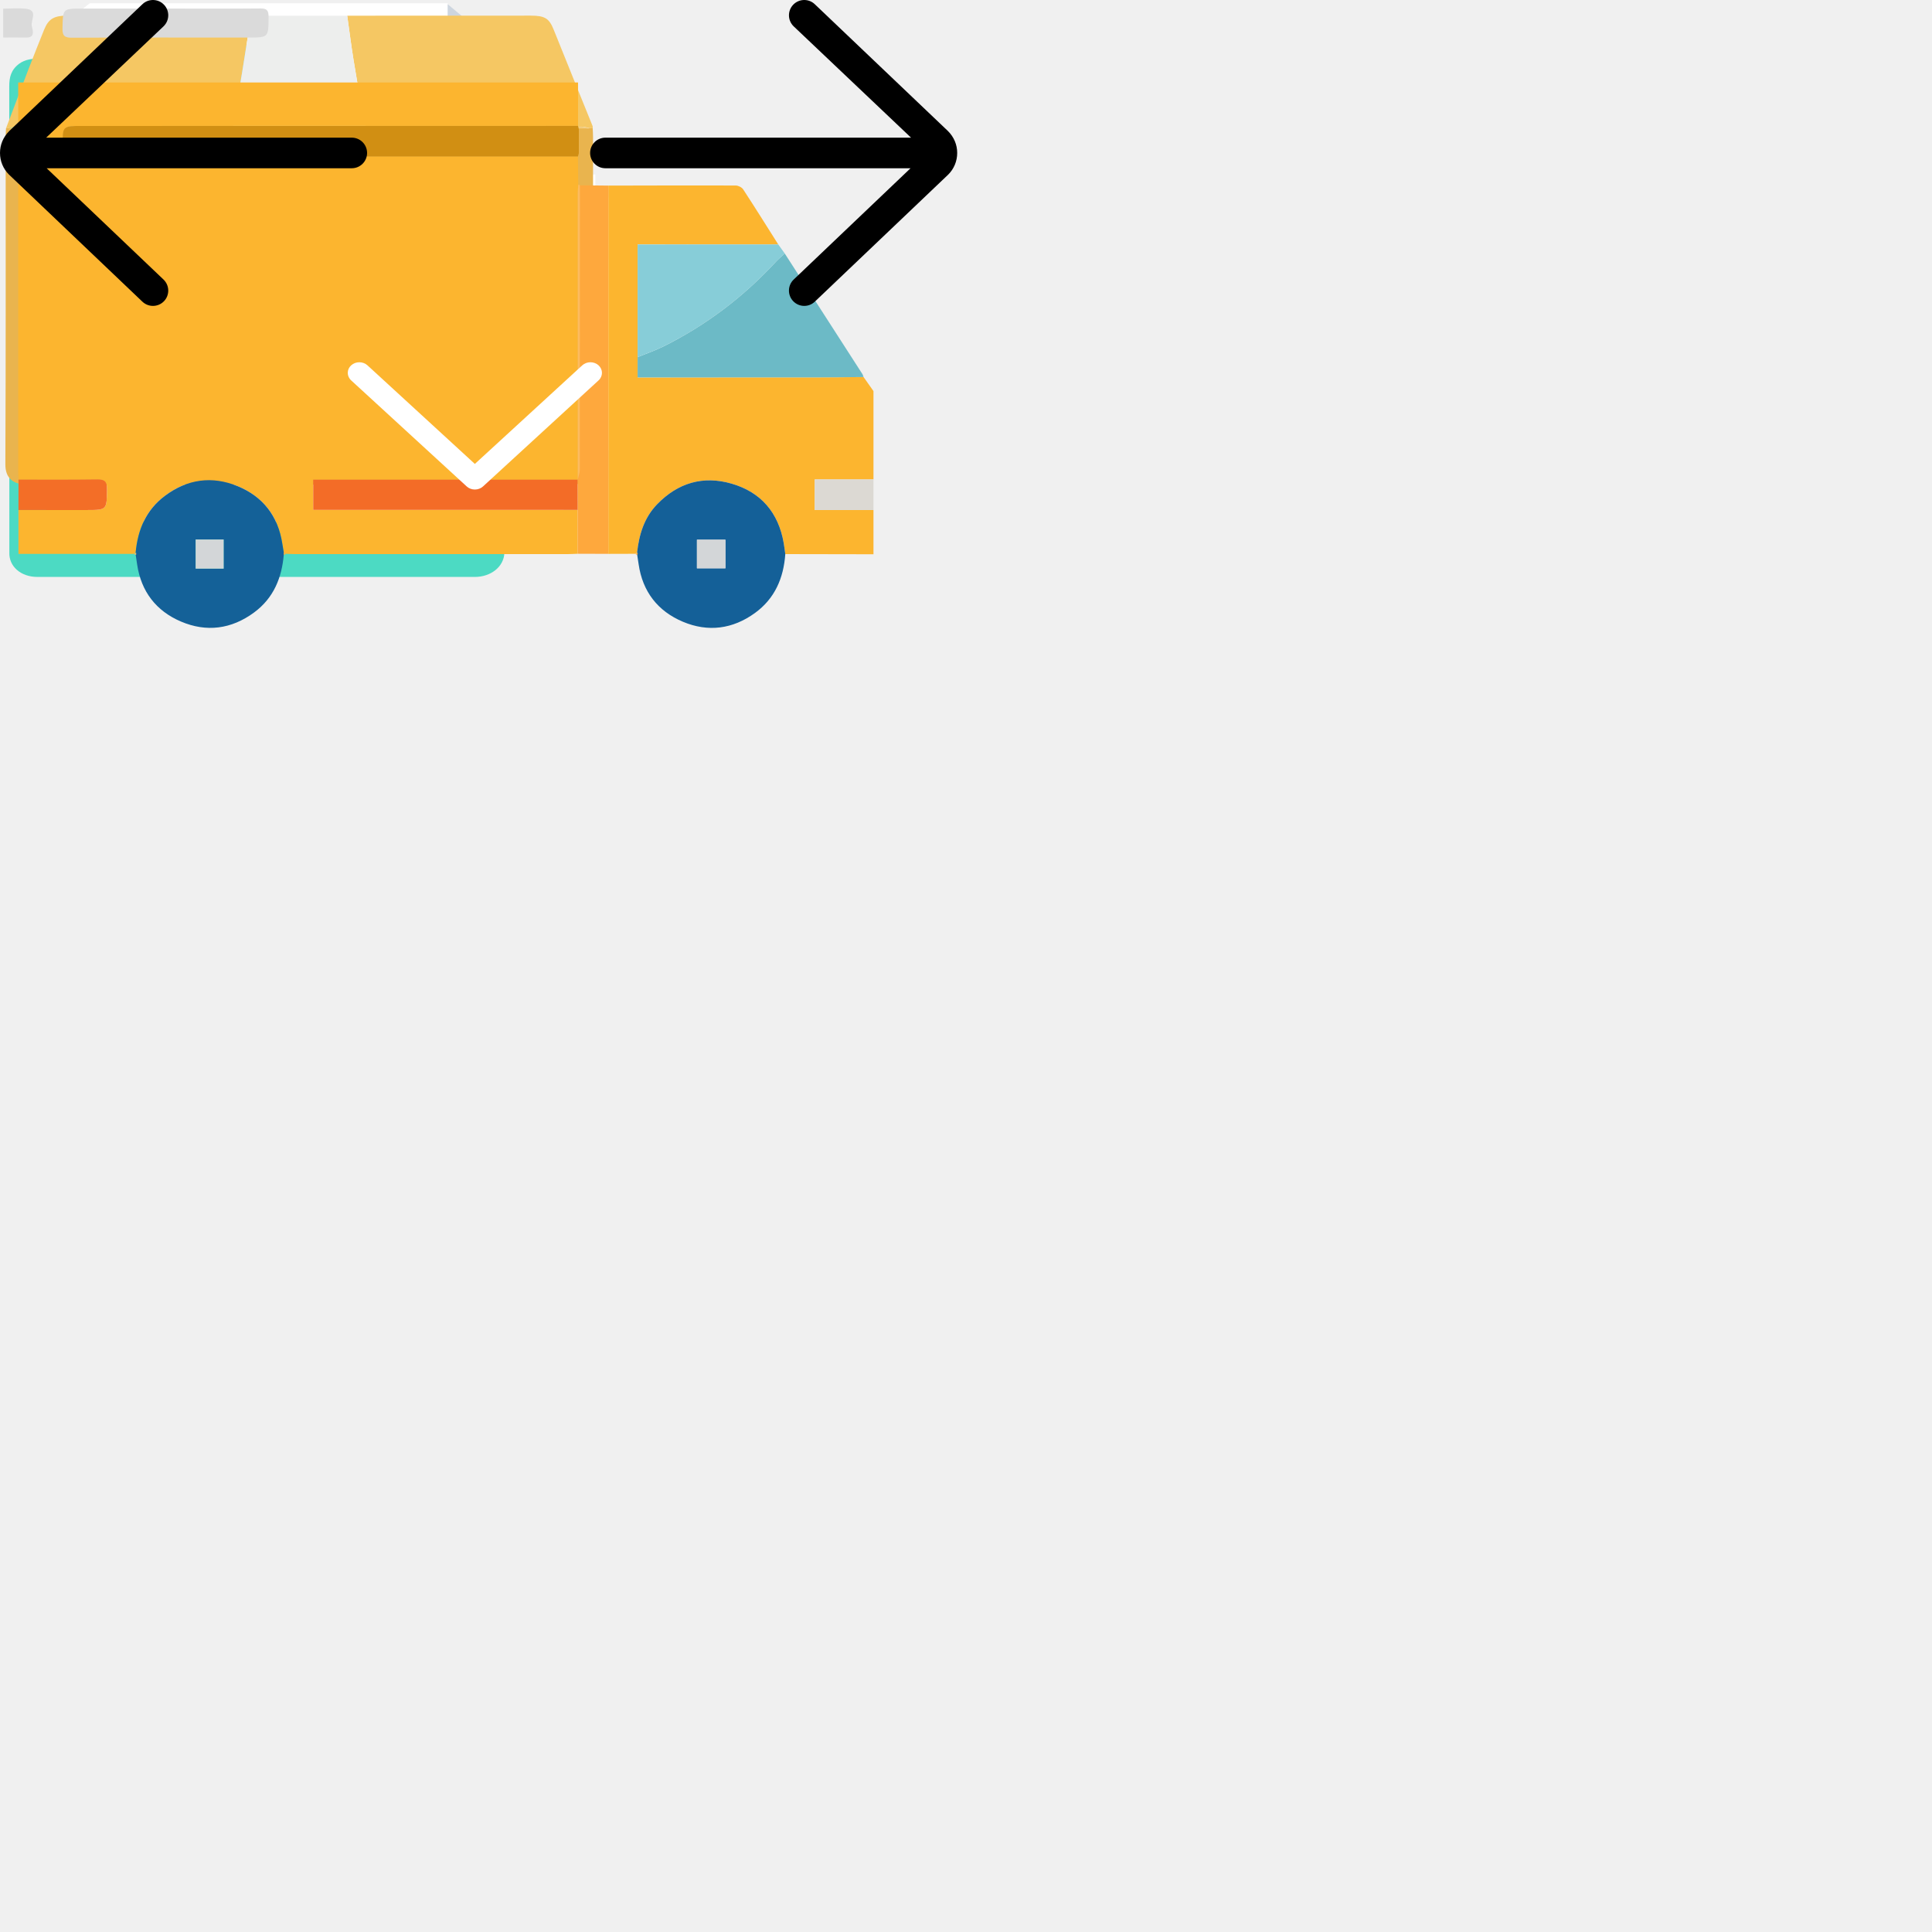
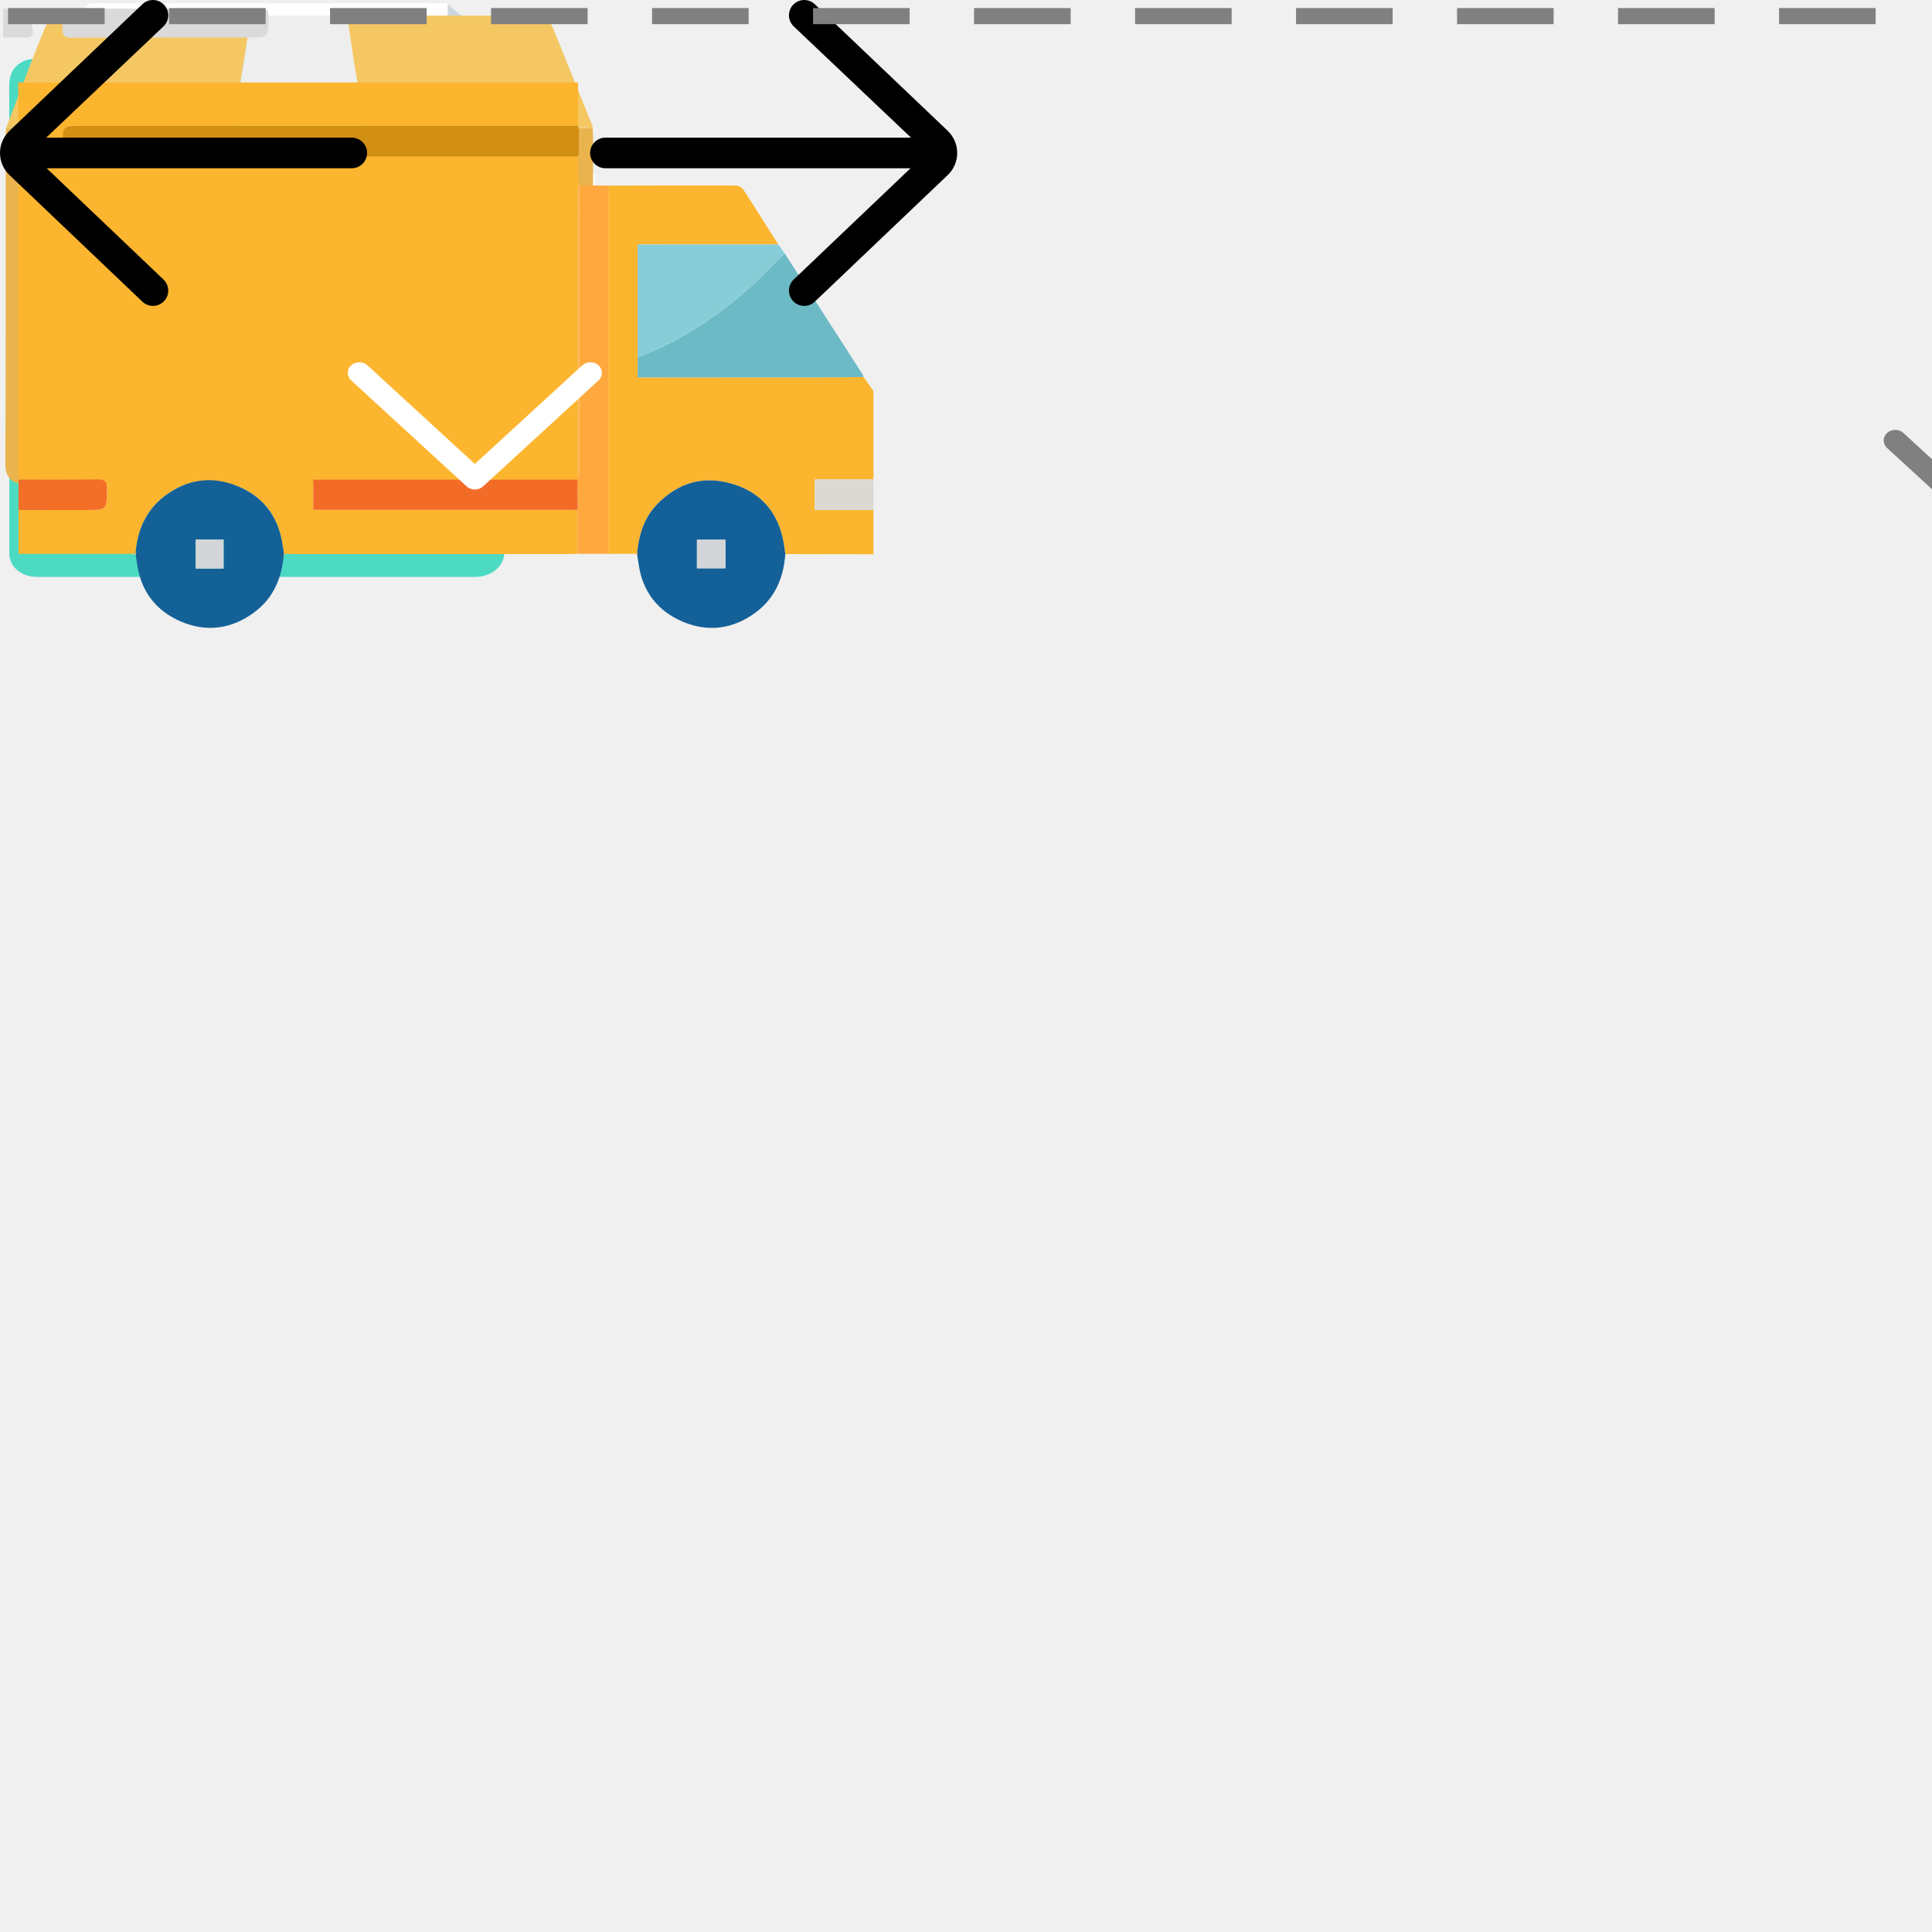
<svg xmlns="http://www.w3.org/2000/svg" viewBox="0 0 120 120">
  <g id="facebook">
    <path fill-rule="evenodd" clip-rule="evenodd" d="M36.616 20.544H33.953V30.299V30.299H29.919V20.544H28V17.116H29.919V14.898C29.919 13.311 30.672 10.827 33.989 10.827L36.977 10.839V14.167H34.809C34.453 14.167 33.953 14.345 33.953 15.102V17.119H36.968L36.616 20.544Z" fill="white" />
  </g>
  <g id="google">
    <path fill-rule="evenodd" clip-rule="evenodd" d="M28.044 22.028L27.409 24.4L25.087 24.449C24.393 23.162 24 21.689 24 20.125C24 18.612 24.368 17.185 25.02 15.928H25.021L27.088 16.307L27.993 18.362C27.804 18.914 27.701 19.508 27.701 20.125C27.701 20.795 27.822 21.436 28.044 22.028Z" fill="white" />
    <path fill-rule="evenodd" clip-rule="evenodd" d="M42.091 18.42C42.195 18.972 42.25 19.542 42.25 20.125C42.25 20.778 42.181 21.415 42.05 22.03C41.606 24.122 40.446 25.948 38.838 27.241L38.837 27.24L36.234 27.107L35.865 24.807C36.932 24.181 37.766 23.202 38.205 22.03H33.326V18.42H38.276H42.091Z" fill="white" />
    <path fill-rule="evenodd" clip-rule="evenodd" d="M38.837 27.24L38.837 27.241C37.274 28.498 35.287 29.25 33.125 29.25C29.65 29.25 26.629 27.308 25.087 24.449L28.044 22.029C28.815 24.085 30.799 25.549 33.125 25.549C34.125 25.549 35.061 25.279 35.865 24.807L38.837 27.24Z" fill="white" />
    <path fill-rule="evenodd" clip-rule="evenodd" d="M38.949 13.101L35.993 15.521C35.161 15.001 34.178 14.7 33.125 14.7C30.746 14.7 28.725 16.232 27.993 18.362L25.021 15.928H25.02C26.539 13 29.598 11 33.125 11C35.339 11 37.369 11.788 38.949 13.101Z" fill="white" />
  </g>
  <g id="twitter">
    <path fill-rule="evenodd" clip-rule="evenodd" d="M42.74 15.204C42.285 15.907 41.709 16.497 41.043 17C40.911 17.099 40.869 17.198 40.874 17.366C40.92 19.153 40.531 20.849 39.76 22.455C38.837 24.377 37.495 25.933 35.676 27.06C34.385 27.86 32.98 28.335 31.476 28.537C30.416 28.678 29.357 28.681 28.301 28.529C26.77 28.309 25.346 27.79 24.037 26.961C24.028 26.955 24.023 26.944 24 26.917C26.082 27.108 27.952 26.597 29.645 25.325C27.881 25.169 26.706 24.28 26.043 22.632C26.634 22.696 27.184 22.715 27.753 22.554C25.522 22 24.628 20.024 24.723 18.748C24.991 18.85 25.253 18.972 25.528 19.048C25.802 19.124 26.089 19.154 26.384 19.181C25.585 18.568 25.047 17.796 24.829 16.817C24.612 15.842 24.767 14.922 25.256 14.034C27.348 16.496 29.985 17.853 33.211 18.073C33.19 17.822 33.16 17.588 33.151 17.353C33.081 15.445 34.338 13.794 36.2 13.408C37.512 13.135 38.68 13.476 39.665 14.394C39.781 14.502 39.877 14.536 40.034 14.498C40.747 14.325 41.429 14.077 42.071 13.72C42.123 13.691 42.178 13.665 42.27 13.618C41.973 14.521 41.43 15.181 40.689 15.726C40.915 15.685 41.142 15.65 41.366 15.599C41.593 15.547 41.818 15.485 42.039 15.415C42.267 15.344 42.49 15.257 42.715 15.177C42.722 15.186 42.731 15.195 42.74 15.204Z" fill="white" />
    <path fill-rule="evenodd" clip-rule="evenodd" d="M30.886 13.01C30.904 13.006 30.922 13.003 30.939 13C30.932 13.017 30.924 13.035 30.916 13.053C30.906 13.039 30.895 13.025 30.886 13.01Z" fill="#04A9F3" />
  </g>
  <g id="couriers">
    <path fill-rule="evenodd" clip-rule="evenodd" d="M5.578 0.2C12.989 0.2 20.398 0.2 27.808 0.2C27.809 0.221 27.809 0.241 27.808 0.262C27.807 1.986 27.805 3.711 27.806 5.436C27.807 6.2 28.349 6.669 29.247 6.671C31.245 6.674 33.243 6.67 35.241 6.668C35.243 14.711 35.233 22.753 35.261 30.796C35.264 31.704 34.508 32.467 33.325 32.428C32.659 32.407 31.992 32.424 31.325 32.424C23.005 32.424 14.685 32.423 6.366 32.423C5.218 32.423 4.508 31.845 4.508 30.868C4.505 21.788 4.507 12.708 4.508 3.628C4.511 2.969 4.515 2.31 4.515 1.651C4.515 1.261 4.67 0.928 5.001 0.658C5.191 0.503 5.386 0.352 5.578 0.2ZM32.141 25.663C32.164 25.644 32.188 25.624 32.211 25.605C32.211 25.009 32.211 24.413 32.211 23.82C23.958 23.82 15.774 23.82 7.55 23.82C7.55 24.43 7.55 25.017 7.55 25.605C7.573 25.624 7.597 25.643 7.62 25.663C7.81 25.666 8.001 25.671 8.191 25.671C15.984 25.671 23.777 25.671 31.57 25.671C31.761 25.671 31.951 25.666 32.141 25.663ZM7.645 13.187C7.793 13.195 7.9 13.207 8.006 13.207C11.504 13.208 15.002 13.204 18.5 13.215C18.846 13.216 18.899 13.107 18.898 12.851C18.891 9.641 18.887 6.43 18.903 3.219C18.904 2.889 18.762 2.847 18.429 2.847C14.986 2.856 11.542 2.853 8.099 2.854C7.954 2.854 7.809 2.865 7.645 2.872C7.645 6.32 7.645 9.735 7.645 13.187ZM19.839 21.498C23.244 21.498 26.649 21.498 30.054 21.498C30.667 21.498 31.28 21.491 31.892 21.501C32.139 21.505 32.234 21.435 32.225 21.221C32.21 20.839 32.221 20.456 32.221 20.073C32.221 19.621 32.221 19.62 31.69 19.62C23.818 19.62 15.945 19.62 8.073 19.62C8.005 19.62 7.936 19.625 7.869 19.619C7.623 19.597 7.528 19.684 7.536 19.898C7.55 20.291 7.566 20.688 7.532 21.08C7.504 21.417 7.638 21.506 8.03 21.505C11.967 21.493 15.903 21.498 19.839 21.498ZM19.833 17.323C22.583 17.323 25.332 17.323 28.082 17.323C29.321 17.323 30.56 17.313 31.798 17.33C32.146 17.334 32.249 17.236 32.227 16.953C32.202 16.63 32.222 16.304 32.221 15.979C32.221 15.511 32.221 15.511 31.669 15.511C23.815 15.511 15.96 15.511 8.106 15.511C8.025 15.511 7.942 15.517 7.861 15.509C7.606 15.486 7.529 15.588 7.537 15.794C7.55 16.164 7.566 16.537 7.533 16.906C7.502 17.243 7.639 17.332 8.031 17.331C11.965 17.319 15.899 17.323 19.833 17.323ZM7.566 29.841C7.749 29.841 7.908 29.841 8.067 29.841C10.041 29.841 12.015 29.841 13.99 29.841C15.501 29.841 17.012 29.837 18.524 29.846C18.802 29.848 18.913 29.784 18.9 29.534C18.878 29.141 18.871 28.745 18.902 28.352C18.926 28.044 18.811 27.962 18.449 27.963C14.963 27.975 11.477 27.97 7.992 27.971C7.849 27.971 7.706 27.984 7.565 27.991C7.566 28.622 7.566 29.209 7.566 29.841ZM21.779 13.173C25.277 13.173 28.736 13.173 32.184 13.173C32.184 12.546 32.184 11.95 32.184 11.359C28.698 11.359 25.248 11.359 21.779 11.359C21.779 11.97 21.779 12.558 21.779 13.173Z" fill="white" />
    <path fill-rule="evenodd" clip-rule="evenodd" d="M31.325 32.424C31.327 33.062 31.347 33.7 31.327 34.337C31.301 35.192 30.499 35.835 29.489 35.835C20.432 35.835 11.375 35.835 2.319 35.834C1.291 35.834 0.543 35.175 0.581 34.308C0.584 34.227 0.581 34.146 0.581 34.065C0.581 24.496 0.583 14.928 0.575 5.359C0.574 4.815 0.675 4.347 1.187 3.962C1.57 3.674 2.026 3.65 2.468 3.624C3.145 3.585 3.828 3.623 4.508 3.628C4.507 12.708 4.505 21.788 4.508 30.867C4.508 31.845 5.218 32.423 6.366 32.423C14.685 32.423 23.005 32.424 31.325 32.424Z" fill="#4CDAC3" />
    <path fill-rule="evenodd" clip-rule="evenodd" d="M7.645 13.187C7.645 9.735 7.645 6.32 7.645 2.872C7.809 2.865 7.954 2.854 8.099 2.854C11.542 2.853 14.986 2.856 18.429 2.847C18.762 2.847 18.904 2.889 18.903 3.219C18.887 6.43 18.891 9.641 18.898 12.851C18.899 13.107 18.846 13.216 18.5 13.215C15.002 13.204 11.505 13.208 8.006 13.207C7.9 13.207 7.794 13.195 7.645 13.187Z" fill="#83DAFE" />
    <path fill-rule="evenodd" clip-rule="evenodd" d="M19.839 21.498C15.903 21.498 11.967 21.493 8.03 21.505C7.638 21.506 7.504 21.417 7.532 21.08C7.566 20.688 7.55 20.291 7.536 19.897C7.528 19.684 7.623 19.597 7.869 19.619C7.936 19.625 8.005 19.62 8.073 19.62C15.945 19.62 23.818 19.62 31.69 19.62C32.221 19.62 32.221 19.621 32.221 20.073C32.221 20.456 32.21 20.839 32.225 21.221C32.233 21.435 32.138 21.505 31.892 21.501C31.28 21.491 30.667 21.498 30.054 21.498C26.649 21.498 23.244 21.498 19.839 21.498Z" fill="#CCD5DF" />
    <path fill-rule="evenodd" clip-rule="evenodd" d="M7.55 25.605C7.55 25.017 7.55 24.43 7.55 23.82C15.774 23.82 23.958 23.82 32.211 23.82C32.211 24.413 32.211 25.009 32.212 25.605C32.188 25.624 32.165 25.643 32.141 25.663C31.951 25.666 31.761 25.671 31.57 25.671C23.777 25.671 15.985 25.671 8.191 25.671C8.001 25.671 7.811 25.666 7.62 25.663C7.597 25.644 7.573 25.624 7.55 25.605Z" fill="#ABB2B9" />
    <path fill-rule="evenodd" clip-rule="evenodd" d="M19.833 17.323C15.899 17.323 11.965 17.319 8.031 17.331C7.64 17.332 7.502 17.244 7.533 16.906C7.566 16.537 7.55 16.164 7.537 15.794C7.529 15.588 7.606 15.486 7.861 15.509C7.942 15.517 8.025 15.511 8.106 15.511C15.961 15.511 23.815 15.511 31.669 15.511C32.221 15.511 32.221 15.511 32.221 15.979C32.222 16.304 32.202 16.63 32.227 16.953C32.249 17.236 32.146 17.334 31.798 17.33C30.56 17.313 29.321 17.323 28.082 17.323C25.332 17.323 22.583 17.323 19.833 17.323Z" fill="#CCD5DF" />
    <path fill-rule="evenodd" clip-rule="evenodd" d="M27.808 0.262C28.321 0.691 28.838 1.116 29.347 1.548C30.624 2.634 31.903 3.718 33.169 4.813C33.872 5.421 34.551 6.05 35.241 6.669C33.244 6.67 31.246 6.674 29.247 6.671C28.349 6.669 27.807 6.201 27.806 5.436C27.805 3.711 27.807 1.987 27.808 0.262Z" fill="#CDD5DF" />
    <path fill-rule="evenodd" clip-rule="evenodd" d="M7.566 29.841C7.566 29.209 7.566 28.622 7.566 27.99C7.706 27.984 7.849 27.971 7.992 27.971C11.478 27.97 14.963 27.974 18.449 27.963C18.812 27.961 18.927 28.044 18.902 28.352C18.871 28.744 18.879 29.14 18.9 29.534C18.914 29.784 18.802 29.847 18.524 29.846C17.013 29.836 15.501 29.841 13.99 29.841C12.016 29.841 10.041 29.841 8.067 29.841C7.908 29.841 7.749 29.841 7.566 29.841Z" fill="#ABB2B9" />
    <path fill-rule="evenodd" clip-rule="evenodd" d="M21.779 13.173C21.779 12.558 21.779 11.97 21.779 11.359C25.248 11.359 28.699 11.359 32.184 11.359C32.184 11.95 32.184 12.546 32.184 13.173C28.736 13.173 25.277 13.173 21.779 13.173Z" fill="#FED05C" />
    <path fill-rule="evenodd" clip-rule="evenodd" d="M7.55 25.605C7.634 25.677 7.718 25.749 7.803 25.82C7.718 25.748 7.634 25.677 7.55 25.605Z" fill="#B4BAC0" />
    <path fill-rule="evenodd" clip-rule="evenodd" d="M32.141 25.82C32.226 25.748 32.31 25.676 32.394 25.605C32.309 25.676 32.225 25.748 32.141 25.82Z" fill="#B4BAC0" />
  </g>
  <g id="parcel">
    <path fill-rule="evenodd" clip-rule="evenodd" d="M36.813 7.965C36.821 8.142 36.835 8.32 36.835 8.498C36.837 15.261 36.837 22.025 36.836 28.789C36.836 29.778 36.466 30.1 35.327 30.1C24.154 30.1 12.982 30.092 1.809 30.115C0.817 30.117 0.329 29.71 0.333 28.837C0.365 22.058 0.351 15.277 0.352 8.498C0.352 8.32 0.367 8.142 0.374 7.965C0.443 7.964 0.511 7.963 0.579 7.961C5.206 7.96 9.834 7.959 14.461 7.958C14.461 9.775 14.461 11.592 14.461 13.515C15.151 13.041 15.733 12.641 16.356 12.213C16.721 12.642 17.067 13.048 17.449 13.495C17.832 13.081 18.189 12.696 18.592 12.262C18.988 12.684 19.332 13.052 19.728 13.474C20.127 13.024 20.473 12.633 20.843 12.215C21.456 12.637 22.037 13.037 22.727 13.513C22.727 11.591 22.727 9.775 22.727 7.959C27.354 7.96 31.981 7.96 36.608 7.961C36.676 7.963 36.745 7.964 36.813 7.965ZM4.777 26.388C5.003 26.399 5.133 26.41 5.263 26.41C6.548 26.404 6.402 26.523 6.406 25.47C6.409 24.441 6.406 23.412 6.406 22.317C6.887 22.317 7.306 22.317 7.828 22.317C7.054 21.29 6.347 20.352 5.58 19.335C4.819 20.356 4.112 21.305 3.336 22.346C3.905 22.346 4.314 22.346 4.777 22.346C4.777 23.708 4.777 25.026 4.777 26.388ZM12.874 22.338C12.081 21.284 11.376 20.344 10.614 19.331C9.859 20.342 9.161 21.276 8.399 22.297C8.932 22.321 9.336 22.34 9.813 22.362C9.813 23.714 9.813 25.044 9.813 26.389C10.036 26.398 10.185 26.41 10.334 26.41C11.557 26.409 11.428 26.504 11.43 25.474C11.433 24.444 11.431 23.414 11.431 22.338C11.903 22.338 12.312 22.338 12.874 22.338ZM3.907 27.806C6.738 27.806 9.512 27.806 12.284 27.806C12.284 27.515 12.284 27.264 12.284 27.008C9.473 27.008 6.7 27.008 3.907 27.008C3.907 27.288 3.907 27.526 3.907 27.806Z" fill="#E9B44E" />
    <path fill-rule="evenodd" clip-rule="evenodd" d="M36.813 7.965C36.745 7.964 36.677 7.962 36.608 7.961C36.45 7.929 36.291 7.869 36.132 7.869C31.66 7.865 27.187 7.867 22.714 7.869C22.672 7.715 22.616 7.562 22.589 7.405C22.372 6.163 22.152 4.921 21.952 3.677C21.808 2.778 21.694 1.875 21.566 0.975C25.365 0.973 29.163 0.971 32.962 0.971C33.855 0.971 34.111 1.145 34.398 1.86C35.194 3.849 36.003 5.834 36.804 7.821C36.822 7.864 36.81 7.917 36.813 7.965Z" fill="#F5C763" />
    <path fill-rule="evenodd" clip-rule="evenodd" d="M0.579 7.961C0.511 7.963 0.443 7.964 0.375 7.965C0.842 6.735 1.305 5.504 1.778 4.275C2.089 3.469 2.411 2.665 2.733 1.862C3.009 1.174 3.344 0.971 4.191 0.971C8.001 0.972 11.811 0.973 15.621 0.975C15.587 1.146 15.546 1.317 15.519 1.489C15.359 2.482 15.206 3.476 15.043 4.469C14.857 5.603 14.664 6.736 14.473 7.869C10.001 7.868 5.528 7.865 1.055 7.869C0.896 7.869 0.738 7.929 0.579 7.961Z" fill="#F5C763" />
    <path fill-rule="evenodd" clip-rule="evenodd" d="M14.473 7.869C14.664 6.736 14.857 5.603 15.043 4.469C15.206 3.476 15.359 2.482 15.518 1.489C15.546 1.317 15.587 1.146 15.621 0.975C17.603 0.975 19.585 0.975 21.566 0.975C21.694 1.876 21.808 2.778 21.952 3.677C22.152 4.921 22.373 6.163 22.589 7.406C22.616 7.562 22.672 7.715 22.714 7.869L22.683 7.857C19.957 7.857 17.23 7.857 14.504 7.857L14.473 7.869Z" fill="#EDEEED" />
    <path fill-rule="evenodd" clip-rule="evenodd" d="M22.727 7.959C22.727 9.775 22.727 11.591 22.727 13.513C22.037 13.037 21.456 12.637 20.843 12.215C20.473 12.633 20.127 13.024 19.728 13.475C19.332 13.052 18.988 12.684 18.592 12.262C18.189 12.697 17.832 13.081 17.449 13.495C17.067 13.048 16.721 12.642 16.356 12.214C15.733 12.641 15.151 13.041 14.461 13.515C14.461 11.592 14.461 9.775 14.461 7.959C14.461 7.959 14.503 7.967 14.503 7.967C17.23 7.967 19.957 7.967 22.685 7.967L22.727 7.959Z" fill="#DAD7DC" />
    <path fill-rule="evenodd" clip-rule="evenodd" d="M4.777 26.388C4.777 25.026 4.777 23.708 4.777 22.346C4.314 22.346 3.904 22.346 3.336 22.346C4.112 21.305 4.819 20.356 5.58 19.335C6.347 20.352 7.054 21.29 7.828 22.317C7.306 22.317 6.887 22.317 6.406 22.317C6.406 23.411 6.409 24.44 6.405 25.47C6.401 26.523 6.548 26.404 5.263 26.41C5.133 26.41 5.003 26.399 4.777 26.388Z" fill="#585B6C" />
    <path fill-rule="evenodd" clip-rule="evenodd" d="M12.874 22.338C12.312 22.338 11.903 22.338 11.431 22.338C11.431 23.414 11.433 24.444 11.43 25.474C11.428 26.504 11.557 26.409 10.334 26.41C10.185 26.41 10.036 26.398 9.813 26.389C9.813 25.044 9.813 23.714 9.813 22.362C9.336 22.34 8.932 22.321 8.399 22.297C9.161 21.276 9.859 20.342 10.614 19.331C11.376 20.344 12.081 21.284 12.874 22.338Z" fill="#585B6C" />
    <path fill-rule="evenodd" clip-rule="evenodd" d="M3.907 27.806C3.907 27.526 3.907 27.288 3.907 27.008C6.7 27.008 9.473 27.008 12.284 27.008C12.284 27.264 12.284 27.515 12.284 27.806C9.512 27.806 6.738 27.806 3.907 27.806Z" fill="#575B6D" />
    <path fill-rule="evenodd" clip-rule="evenodd" d="M0.579 7.98C0.738 7.942 0.896 7.871 1.055 7.871C5.528 7.867 10.001 7.87 14.473 7.871L14.504 7.858C14.504 7.901 14.503 7.944 14.503 7.987C14.503 7.987 14.461 7.977 14.461 7.977C9.834 7.978 5.206 7.979 0.579 7.98Z" fill="#F2CC7D" />
    <path fill-rule="evenodd" clip-rule="evenodd" d="M22.714 7.871C27.187 7.87 31.66 7.867 36.132 7.871C36.291 7.871 36.45 7.942 36.608 7.98C31.981 7.979 27.354 7.978 22.726 7.977L22.685 7.987C22.684 7.944 22.684 7.901 22.683 7.858L22.714 7.871Z" fill="#F2CC7D" />
    <path fill-rule="evenodd" clip-rule="evenodd" d="M22.683 7.858C22.684 7.901 22.684 7.944 22.685 7.987C19.957 7.987 17.23 7.987 14.503 7.987C14.503 7.944 14.504 7.901 14.504 7.858C17.23 7.858 19.957 7.858 22.683 7.858Z" fill="#E2D8C8" />
  </g>
  <g id="track">
    <path fill-rule="evenodd" clip-rule="evenodd" d="M53.638 23.418C53.843 23.709 54.048 24 54.253 24.291C54.253 26.121 54.253 27.951 54.253 29.78C53.035 29.78 51.817 29.78 50.603 29.78C50.603 30.474 50.603 31.045 50.603 31.681C51.841 31.681 53.047 31.681 54.253 31.681C54.253 32.596 54.253 33.511 54.253 34.426C52.427 34.422 50.602 34.419 48.776 34.416C48.745 34.19 48.718 33.963 48.679 33.738C48.353 31.845 47.272 30.571 45.438 30.04C43.672 29.529 42.108 29.988 40.82 31.317C40.009 32.153 39.696 33.199 39.572 34.321C39.54 34.347 39.509 34.372 39.478 34.397C38.914 34.399 38.349 34.4 37.785 34.402C37.785 26.777 37.784 19.153 37.784 11.528C40.421 11.523 43.058 11.513 45.696 11.522C45.854 11.523 46.076 11.633 46.16 11.762C46.9 12.894 47.616 14.041 48.339 15.183C45.432 15.183 42.525 15.183 39.604 15.183C39.604 17.581 39.604 19.881 39.604 22.181C39.604 22.593 39.604 23.005 39.604 23.442C39.86 23.442 40.052 23.442 40.244 23.442C43.672 23.442 47.1 23.444 50.529 23.441C51.565 23.44 52.602 23.426 53.638 23.418Z" fill="#FCB52F" />
    <path fill-rule="evenodd" clip-rule="evenodd" d="M54.253 31.681C53.047 31.681 51.841 31.681 50.603 31.681C50.603 31.045 50.603 30.474 50.603 29.78C51.817 29.78 53.035 29.78 54.253 29.78C54.253 30.414 54.253 31.047 54.253 31.681Z" fill="#DCD9D3" />
    <path fill-rule="evenodd" clip-rule="evenodd" d="M0.2 0.537C0.672 0.536 1.149 0.489 1.615 0.545C2.393 0.64 1.894 1.257 1.974 1.623C2.026 1.862 2.22 2.344 1.616 2.334C1.144 2.326 0.672 2.332 0.2 2.332C0.2 1.733 0.2 1.135 0.2 0.537Z" fill="#DADADA" />
    <path fill-rule="evenodd" clip-rule="evenodd" d="M1.15 29.789C1.144 29.614 1.131 29.439 1.131 29.263C1.13 21.419 1.13 13.575 1.13 5.731C1.13 5.54 1.13 5.349 1.13 5.122C12.732 5.122 24.293 5.122 35.903 5.122C35.903 6.035 35.903 6.927 35.903 7.819C25.628 7.82 15.355 7.822 5.081 7.823C3.89 7.823 3.89 7.823 3.891 9.003C3.891 9.715 3.891 9.716 4.6 9.716C15.032 9.716 25.465 9.717 35.897 9.718C35.902 10.302 35.908 10.886 35.914 11.47C35.904 11.646 35.887 11.821 35.887 11.996C35.886 17.922 35.887 23.848 35.887 29.773L35.873 29.793C30.41 29.793 24.946 29.793 19.453 29.793C19.453 30.442 19.453 31.028 19.453 31.671C24.952 31.671 30.415 31.671 35.879 31.671C35.88 32.579 35.881 33.487 35.883 34.395C35.672 34.402 35.462 34.416 35.252 34.416C29.619 34.417 23.984 34.417 18.35 34.416C18.14 34.416 17.93 34.403 17.72 34.397C17.689 34.372 17.659 34.346 17.628 34.321C17.596 34.131 17.562 33.941 17.533 33.751C17.269 32.051 16.333 30.841 14.761 30.196C13.17 29.544 11.633 29.755 10.245 30.794C9.071 31.672 8.555 32.902 8.425 34.324C8.393 34.351 8.36 34.377 8.328 34.404C5.959 34.404 3.59 34.404 1.146 34.404C1.146 33.484 1.146 32.581 1.146 31.678C2.55 31.678 3.954 31.678 5.358 31.679C6.649 31.679 6.632 31.678 6.647 30.383C6.652 29.926 6.513 29.77 6.047 29.777C4.415 29.802 2.783 29.788 1.15 29.789Z" fill="#FCB52F" />
    <path fill-rule="evenodd" clip-rule="evenodd" d="M8.425 34.324C8.555 32.902 9.071 31.672 10.245 30.794C11.633 29.755 13.17 29.544 14.761 30.196C16.333 30.841 17.269 32.051 17.532 33.751C17.562 33.941 17.596 34.131 17.628 34.321C17.612 34.354 17.613 34.386 17.629 34.418C17.51 35.883 16.996 37.15 15.775 38.047C14.371 39.079 12.824 39.282 11.239 38.605C9.698 37.948 8.766 36.743 8.517 35.055C8.486 34.846 8.454 34.638 8.423 34.429C8.424 34.394 8.424 34.359 8.425 34.324ZM13.889 35.317C13.889 34.678 13.889 34.091 13.889 33.51C13.287 33.51 12.73 33.51 12.153 33.51C12.153 34.123 12.153 34.708 12.153 35.317C12.745 35.317 13.301 35.317 13.889 35.317Z" fill="#146198" />
    <path fill-rule="evenodd" clip-rule="evenodd" d="M39.571 34.321C39.696 33.199 40.009 32.153 40.82 31.317C42.108 29.988 43.672 29.529 45.438 30.04C47.272 30.571 48.353 31.845 48.679 33.738C48.718 33.963 48.744 34.19 48.776 34.416C48.67 35.903 48.128 37.175 46.894 38.072C45.508 39.079 43.975 39.276 42.412 38.616C40.856 37.959 39.911 36.749 39.666 35.042C39.636 34.834 39.602 34.626 39.57 34.418C39.587 34.386 39.587 34.354 39.571 34.321ZM45.057 33.522C44.425 33.522 43.858 33.522 43.288 33.522C43.288 34.134 43.288 34.706 43.288 35.298C43.892 35.298 44.471 35.298 45.057 35.298C45.057 34.684 45.057 34.114 45.057 33.522Z" fill="#146098" />
    <path fill-rule="evenodd" clip-rule="evenodd" d="M35.897 9.718C25.464 9.717 15.032 9.716 4.6 9.716C3.891 9.716 3.891 9.715 3.891 9.004C3.89 7.823 3.89 7.824 5.08 7.823C15.354 7.822 25.628 7.82 35.902 7.819C35.919 7.889 35.936 7.959 35.952 8.029C35.952 8.524 35.952 9.02 35.952 9.515C35.934 9.583 35.915 9.65 35.897 9.718Z" fill="#D18F13" />
    <path fill-rule="evenodd" clip-rule="evenodd" d="M53.638 23.418C52.602 23.426 51.565 23.44 50.528 23.441C47.1 23.444 43.672 23.442 40.244 23.442C40.052 23.442 39.86 23.442 39.603 23.442C39.603 23.005 39.603 22.593 39.603 22.181C40.136 21.963 40.684 21.776 41.198 21.521C43.856 20.205 46.179 18.439 48.191 16.26C48.361 16.076 48.558 15.915 48.742 15.744C50.349 18.237 51.955 20.73 53.56 23.225C53.597 23.282 53.613 23.353 53.638 23.418Z" fill="#6CBAC6" />
    <path fill-rule="evenodd" clip-rule="evenodd" d="M35.883 34.395C35.881 33.487 35.88 32.579 35.879 31.671C35.877 31.045 35.875 30.419 35.872 29.793C35.872 29.793 35.887 29.773 35.887 29.774C35.92 29.573 35.983 29.373 35.983 29.172C35.988 23.285 35.987 17.397 35.987 11.509C36.586 11.515 37.185 11.522 37.784 11.528C37.784 19.153 37.784 26.777 37.785 34.401C37.151 34.399 36.517 34.397 35.883 34.395Z" fill="#FEA83D" />
    <path fill-rule="evenodd" clip-rule="evenodd" d="M48.742 15.744C48.558 15.915 48.361 16.075 48.191 16.26C46.179 18.439 43.856 20.205 41.198 21.521C40.684 21.776 40.136 21.963 39.603 22.181C39.603 19.881 39.603 17.581 39.603 15.183C42.525 15.183 45.432 15.183 48.339 15.183C48.473 15.37 48.608 15.557 48.742 15.744Z" fill="#87CDD8" />
    <path fill-rule="evenodd" clip-rule="evenodd" d="M10.319 0.535C12.271 0.535 14.223 0.545 16.175 0.526C16.573 0.522 16.682 0.646 16.68 1.036C16.676 2.333 16.691 2.333 15.388 2.333C11.748 2.333 8.108 2.324 4.468 2.344C3.998 2.346 3.871 2.215 3.881 1.752C3.908 0.535 3.886 0.535 5.097 0.535C6.838 0.535 8.579 0.535 10.319 0.535Z" fill="#DADADA" />
    <path fill-rule="evenodd" clip-rule="evenodd" d="M1.15 29.789C2.782 29.788 4.415 29.802 6.047 29.777C6.513 29.77 6.652 29.926 6.646 30.383C6.631 31.678 6.649 31.679 5.358 31.679C3.954 31.678 2.55 31.678 1.145 31.678C1.147 31.048 1.148 30.419 1.15 29.789Z" fill="#F36E27" />
    <path fill-rule="evenodd" clip-rule="evenodd" d="M36.018 11.509C36.018 17.397 36.019 23.285 36.013 29.172C36.012 29.373 35.931 29.573 35.887 29.774C35.886 23.848 35.886 17.922 35.887 11.996C35.887 11.821 35.91 11.646 35.922 11.47C35.96 11.474 35.992 11.487 36.018 11.509Z" fill="#FDBC5F" />
    <path fill-rule="evenodd" clip-rule="evenodd" d="M8.459 34.324C8.458 34.368 8.457 34.412 8.457 34.456C8.41 34.457 8.368 34.446 8.327 34.425C8.371 34.391 8.415 34.358 8.459 34.324Z" fill="#FDBC5F" />
    <path fill-rule="evenodd" clip-rule="evenodd" d="M17.632 34.453C17.611 34.409 17.611 34.365 17.631 34.321C17.67 34.355 17.709 34.39 17.748 34.424C17.712 34.445 17.674 34.455 17.632 34.453Z" fill="#FEA83D" />
    <path fill-rule="evenodd" clip-rule="evenodd" d="M39.595 34.321C39.615 34.365 39.614 34.409 39.593 34.453C39.553 34.455 39.514 34.445 39.478 34.424C39.517 34.389 39.556 34.355 39.595 34.321Z" fill="#FEA83D" />
    <path fill-rule="evenodd" clip-rule="evenodd" d="M35.872 29.793C35.875 30.419 35.877 31.045 35.879 31.671C30.415 31.671 24.951 31.671 19.453 31.671C19.453 31.028 19.453 30.442 19.453 29.793C24.946 29.793 30.409 29.793 35.872 29.793Z" fill="#F36C27" />
    <path fill-rule="evenodd" clip-rule="evenodd" d="M13.89 35.317C13.301 35.317 12.745 35.317 12.153 35.317C12.153 34.708 12.153 34.123 12.153 33.51C12.73 33.51 13.287 33.51 13.89 33.51C13.89 34.091 13.89 34.678 13.89 35.317Z" fill="#D3D6D8" />
    <path fill-rule="evenodd" clip-rule="evenodd" d="M45.058 33.522C45.058 34.114 45.058 34.684 45.058 35.297C44.471 35.297 43.892 35.297 43.288 35.297C43.288 34.706 43.288 34.134 43.288 33.522C43.858 33.522 44.425 33.522 45.058 33.522Z" fill="#D3D6D8" />
  </g>
  <g id="arroyDown">
    <path fill-rule="evenodd" clip-rule="evenodd" d="M21.81 22.693C22.09 22.436 22.545 22.436 22.825 22.693L29.494 28.816L36.164 22.693C36.444 22.436 36.899 22.436 37.179 22.693C37.459 22.95 37.459 23.367 37.179 23.625L30.002 30.213C29.867 30.337 29.685 30.406 29.494 30.406C29.304 30.406 29.122 30.337 28.987 30.213L21.81 23.625C21.53 23.367 21.53 22.95 21.81 22.693Z" fill="white" />
  </g>
  <g id="arrayRight">
    <path fill-rule="evenodd" clip-rule="evenodd" d="M50.608 0.262C50.229 -0.1 49.627 -0.085 49.266 0.295C48.904 0.675 48.919 1.276 49.298 1.638L56.586 8.55H37.603C37.079 8.55 36.653 8.975 36.653 9.5C36.653 10.024 37.079 10.45 37.603 10.45H56.555L49.298 17.362C48.918 17.724 48.904 18.325 49.266 18.705C49.452 18.901 49.703 19 49.953 19C50.189 19 50.425 18.913 50.608 18.738L58.897 10.843C59.256 10.485 59.453 10.008 59.453 9.5C59.453 8.992 59.256 8.515 58.88 8.14L50.608 0.262Z" fill="black" />
  </g>
  <g id="arrayLeft">
    <path fill-rule="evenodd" clip-rule="evenodd" d="M8.845 0.262C9.225 -0.099 9.826 -0.085 10.188 0.295C10.55 0.675 10.535 1.276 10.155 1.638L2.868 8.55H21.85C22.375 8.55 22.8 8.976 22.8 9.5C22.8 10.024 22.375 10.45 21.85 10.45H2.898L10.155 17.362C10.535 17.724 10.55 18.326 10.188 18.706C10.001 18.901 9.751 19 9.5 19C9.265 19 9.029 18.913 8.845 18.738L0.557 10.843C0.198 10.485 0 10.008 0 9.5C0 8.992 0.198 8.515 0.573 8.14L8.845 0.262Z" fill="black" />
  </g>
+   <g id="greyArray">
+     <path d="M1 1H124.5" stroke="#808080" stroke-linecap="square" stroke-dasharray="5" />
+     <path d="M124.5 1V26.7" stroke="#808080" stroke-linecap="square" stroke-dasharray="5" />
+     <path fill-rule="evenodd" clip-rule="evenodd" d="M117.21 26.893C117.49 26.636 117.945 26.636 118.225 26.893L124.894 33.016L131.564 26.893C131.844 26.636 132.299 26.636 132.579 26.893C132.859 27.15 132.859 27.567 132.579 27.825L125.402 34.413C125.267 34.537 125.085 34.606 124.894 34.606C124.704 34.606 124.521 34.537 124.387 34.413L117.21 27.825C116.93 27.567 116.93 27.15 117.21 26.893Z" fill="#808080" />
+   </g>
</svg>
